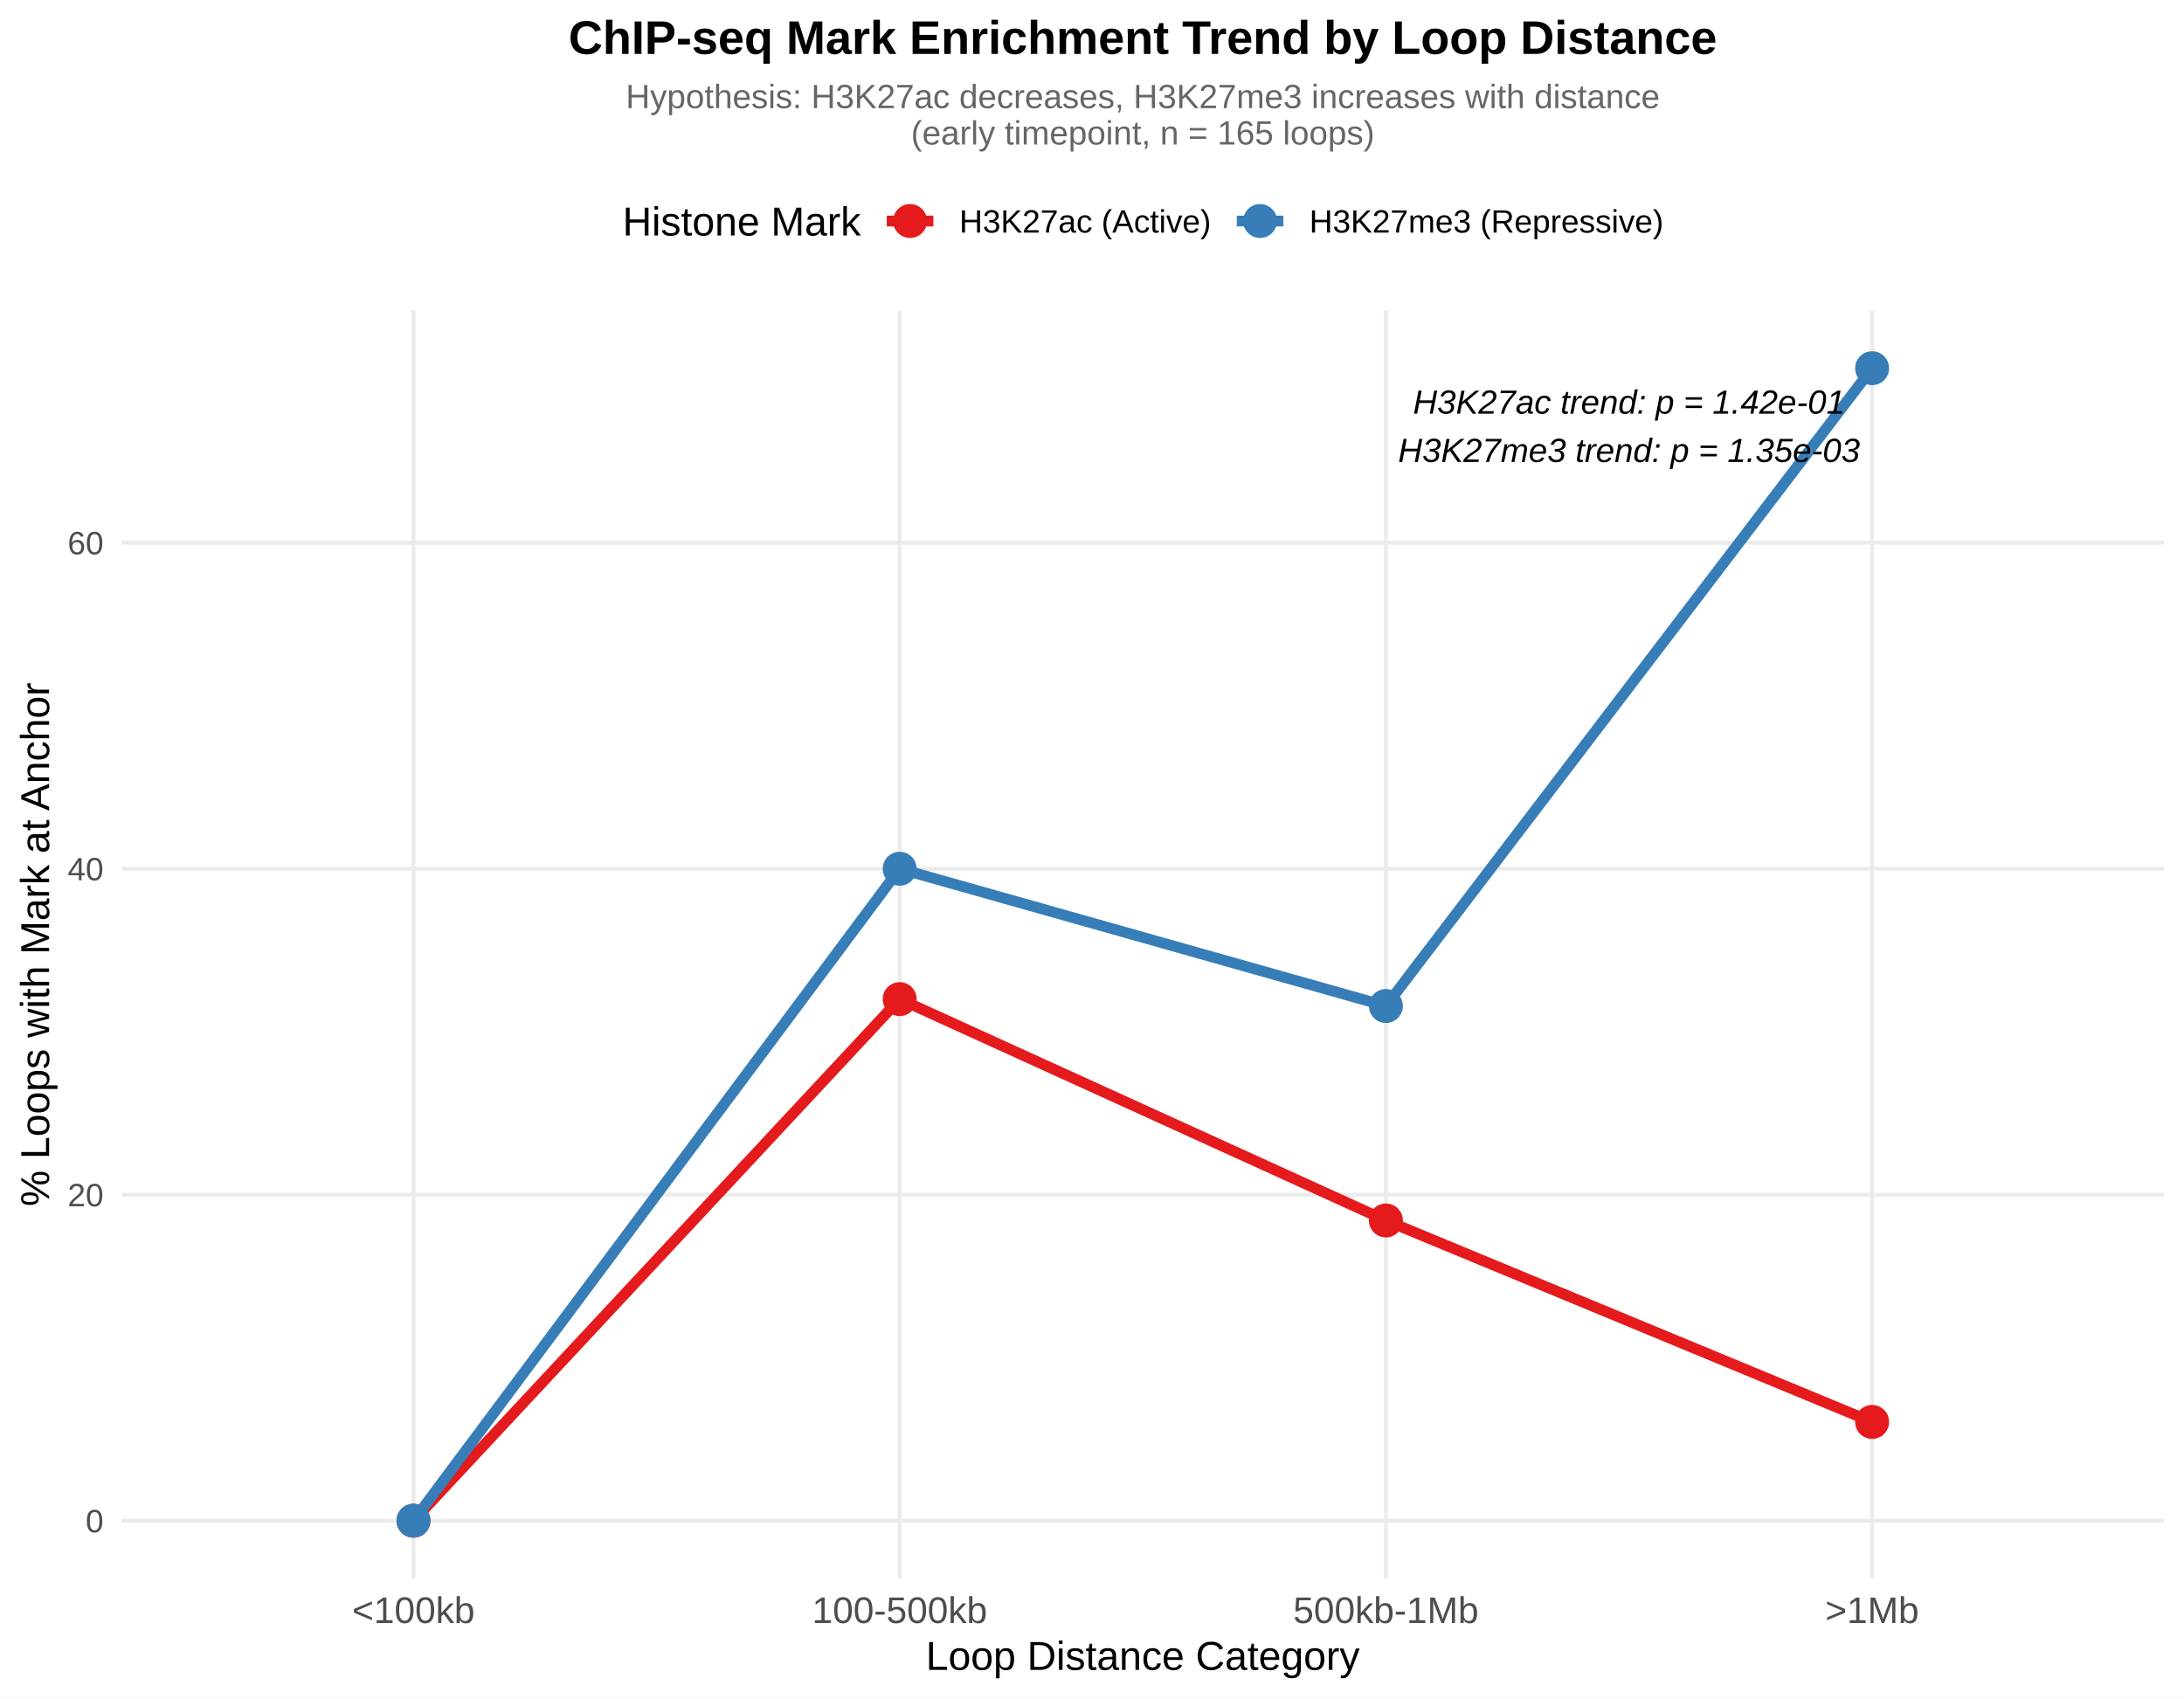
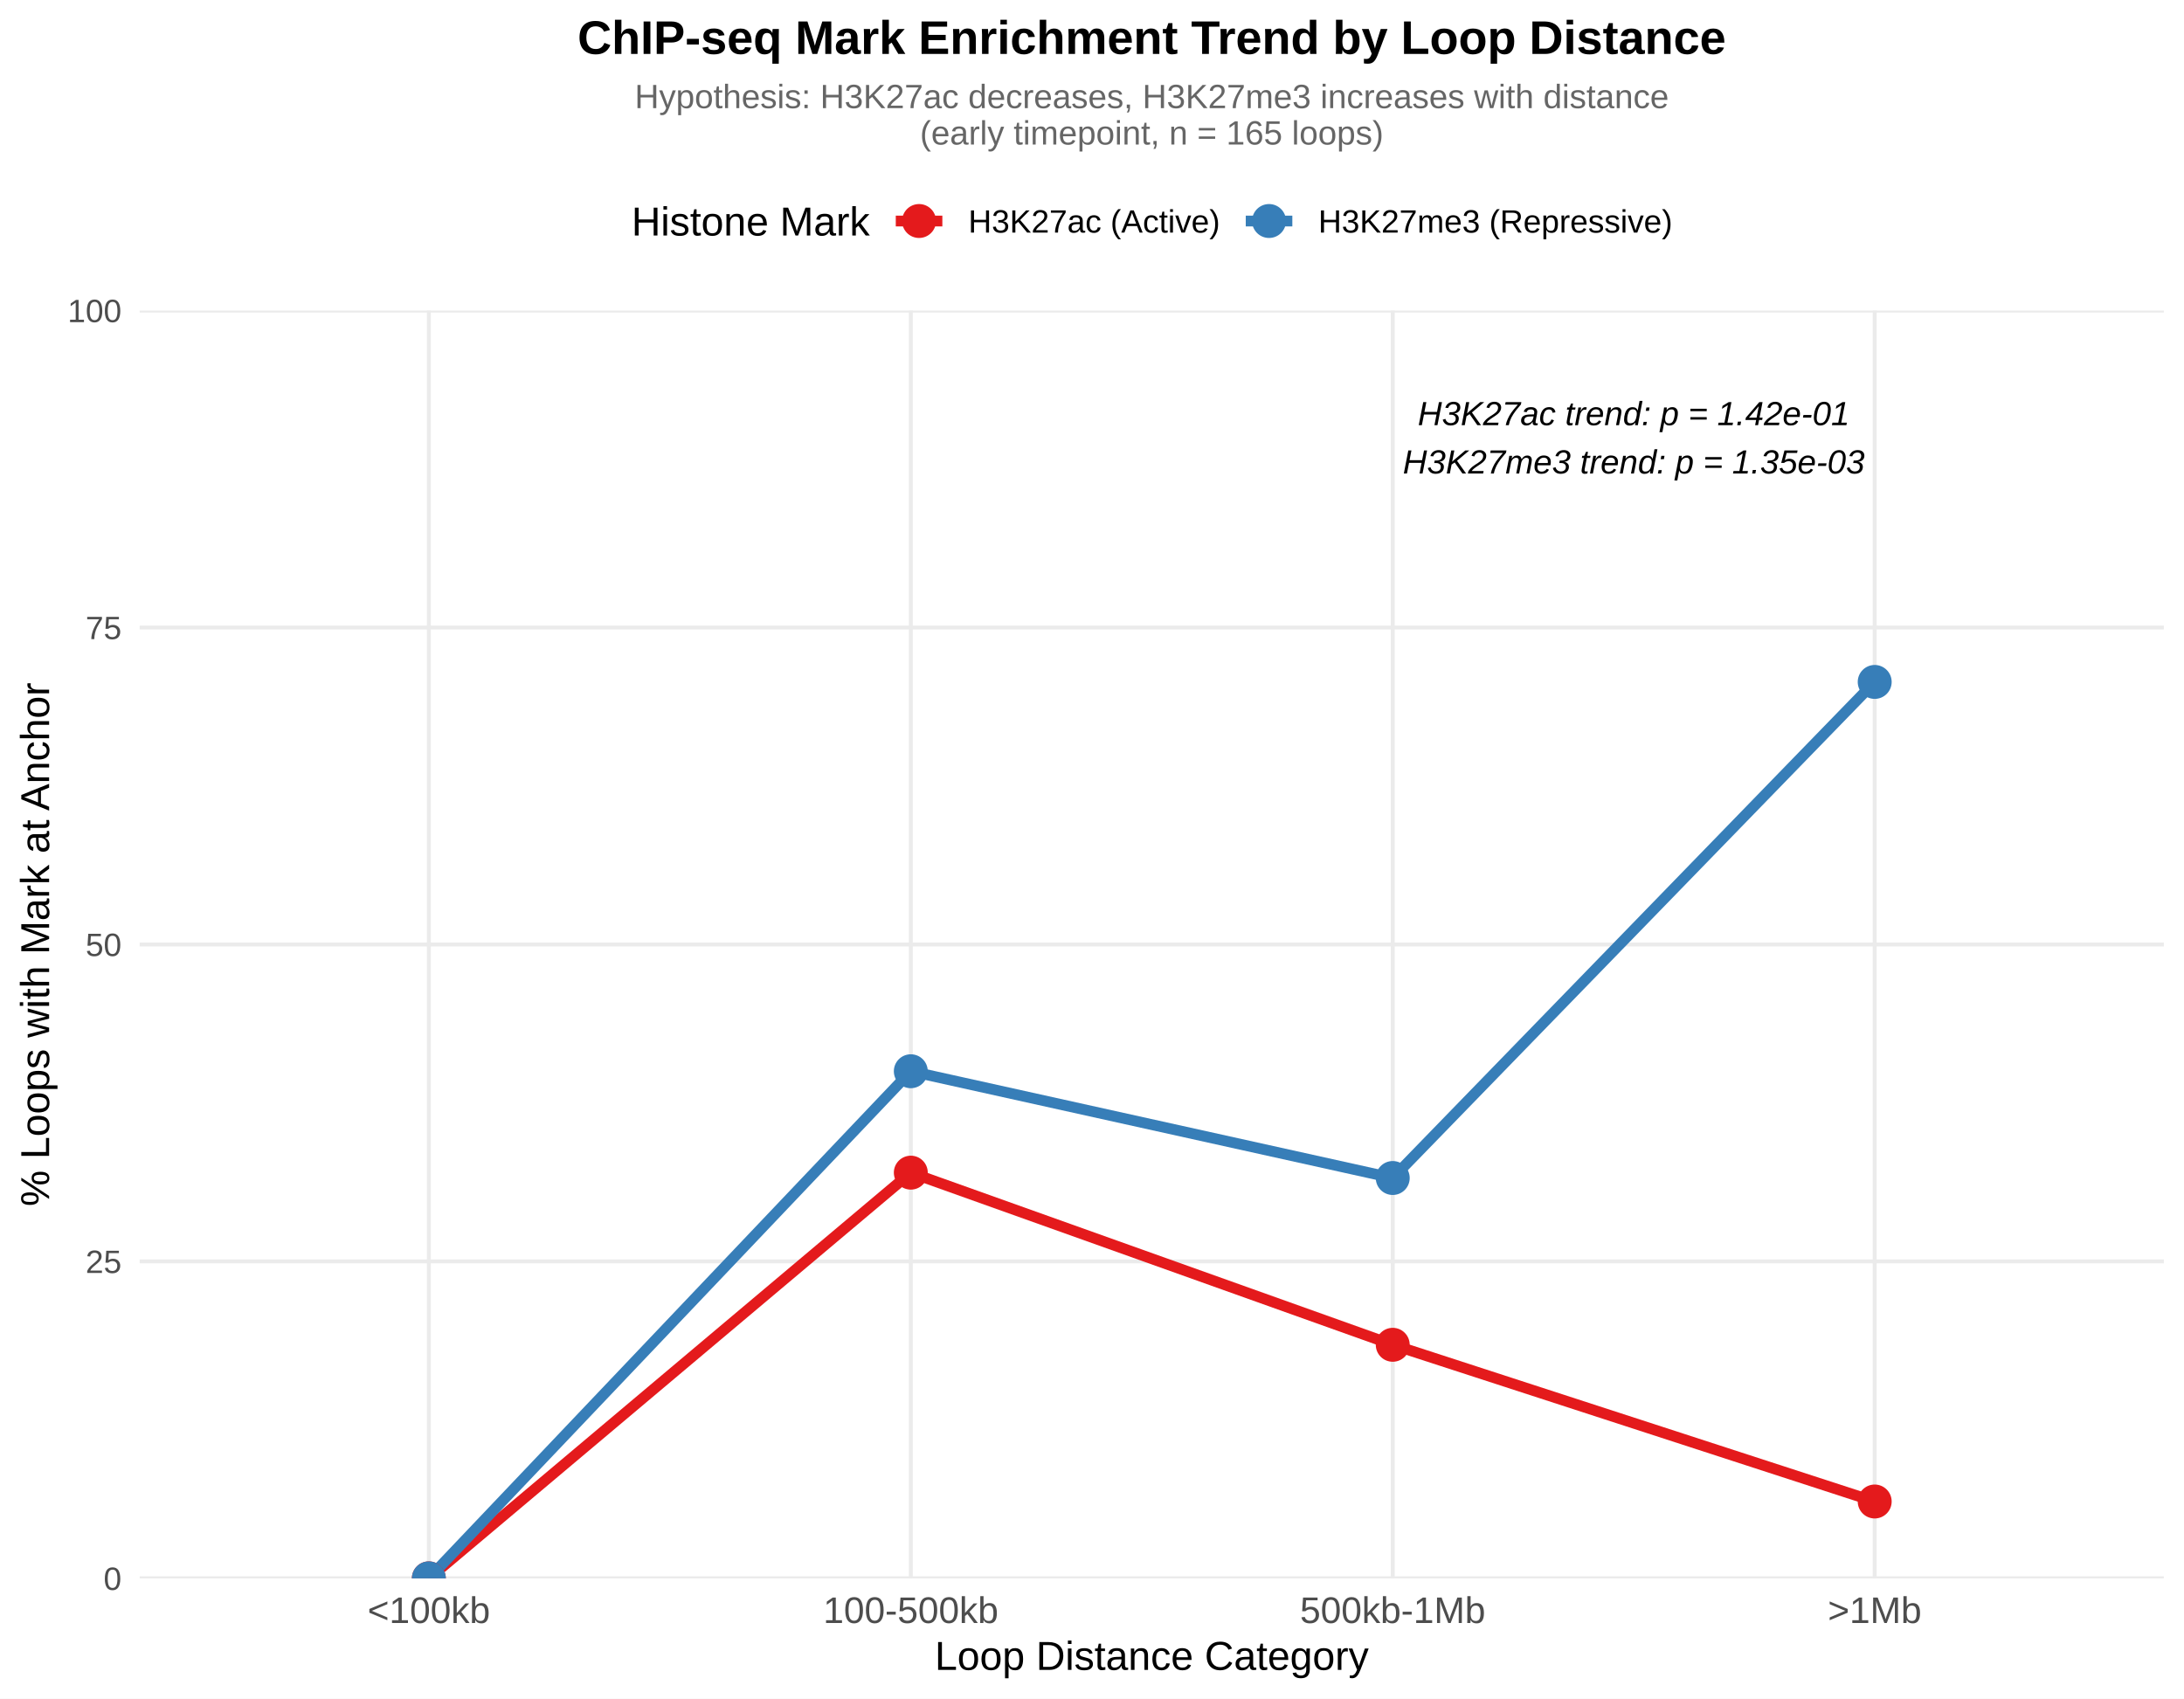
<svg xmlns="http://www.w3.org/2000/svg" width="648.00pt" height="504.00pt" viewBox="0 0 648.00 504.00">
  <g class="svglite">
    <defs>
      <style type="text/css">
    .svglite line, .svglite polyline, .svglite polygon, .svglite path, .svglite rect, .svglite circle {
      fill: none;
      stroke: #000000;
      stroke-linecap: round;
      stroke-linejoin: round;
      stroke-miterlimit: 10.00;
    }
    .svglite text {
      white-space: pre;
    }
    .svglite g.glyphgroup path {
      fill: inherit;
      stroke: none;
    }
  </style>
    </defs>
    <rect width="100%" height="100%" style="stroke: none; fill: #FFFFFF;" />
    <defs>
      <clipPath id="cpMC4wMHw2NDguMDB8MC4wMHw1MDQuMDA=">
        <rect x="0.00" y="0.00" width="648.00" height="504.00" />
      </clipPath>
    </defs>
    <g clip-path="url(#cpMC4wMHw2NDguMDB8MC4wMHw1MDQuMDA=)">
      <rect x="0.00" y="0.00" width="648.00" height="504.00" style="stroke-width: 1.16; stroke: none; fill: #FFFFFF;" />
    </g>
    <defs>
-       <clipPath id="cpMzYuMTJ8NjQyLjAyfDkyLjE2fDQ2OC4zNA==">
-         <rect x="36.12" y="92.16" width="605.90" height="376.19" />
+       <clipPath id="cpNDEuNDV8NjQyLjAyfDkyLjE2fDQ2OC4zNA==">
+         <rect x="41.45" y="92.16" width="600.58" height="376.19" />
      </clipPath>
    </defs>
-     <g clip-path="url(#cpMzYuMTJ8NjQyLjAyfDkyLjE2fDQ2OC4zNA==)">
-       <polyline points="36.12,451.24 642.02,451.24 " style="stroke-width: 1.16; stroke: #EBEBEB; stroke-linecap: butt;" />
-       <polyline points="36.12,354.51 642.02,354.51 " style="stroke-width: 1.16; stroke: #EBEBEB; stroke-linecap: butt;" />
-       <polyline points="36.12,257.78 642.02,257.78 " style="stroke-width: 1.16; stroke: #EBEBEB; stroke-linecap: butt;" />
-       <polyline points="36.12,161.04 642.02,161.04 " style="stroke-width: 1.16; stroke: #EBEBEB; stroke-linecap: butt;" />
-       <polyline points="122.68,468.34 122.68,92.16 " style="stroke-width: 1.16; stroke: #EBEBEB; stroke-linecap: butt;" />
-       <polyline points="266.94,468.34 266.94,92.16 " style="stroke-width: 1.16; stroke: #EBEBEB; stroke-linecap: butt;" />
-       <polyline points="411.20,468.34 411.20,92.16 " style="stroke-width: 1.16; stroke: #EBEBEB; stroke-linecap: butt;" />
-       <polyline points="555.46,468.34 555.46,92.16 " style="stroke-width: 1.16; stroke: #EBEBEB; stroke-linecap: butt;" />
-       <polyline points="122.68,451.24 266.94,296.47 411.20,362.15 555.46,421.93 " style="stroke-width: 3.20; stroke: #E41A1C; stroke-linecap: butt;" />
-       <polyline points="122.68,451.24 266.94,257.78 411.20,298.51 555.46,109.26 " style="stroke-width: 3.20; stroke: #377EB8; stroke-linecap: butt;" />
-       <circle cx="122.68" cy="451.24" r="4.65" style="stroke-width: 0.77; stroke: #E41A1C; fill: #E41A1C;" />
-       <circle cx="122.68" cy="451.24" r="4.65" style="stroke-width: 0.77; stroke: #377EB8; fill: #377EB8;" />
-       <circle cx="266.94" cy="296.47" r="4.65" style="stroke-width: 0.77; stroke: #E41A1C; fill: #E41A1C;" />
-       <circle cx="266.94" cy="257.78" r="4.65" style="stroke-width: 0.77; stroke: #377EB8; fill: #377EB8;" />
-       <circle cx="411.20" cy="362.15" r="4.65" style="stroke-width: 0.77; stroke: #E41A1C; fill: #E41A1C;" />
-       <circle cx="411.20" cy="298.51" r="4.65" style="stroke-width: 0.77; stroke: #377EB8; fill: #377EB8;" />
-       <circle cx="555.46" cy="421.93" r="4.65" style="stroke-width: 0.77; stroke: #E41A1C; fill: #E41A1C;" />
-       <circle cx="555.46" cy="109.26" r="4.65" style="stroke-width: 0.77; stroke: #377EB8; fill: #377EB8;" />
-       <text x="483.33" y="122.75" text-anchor="middle" style="font-size: 9.96px; font-style: italic; font-family: &quot;Arial&quot;;" textLength="128.05px" lengthAdjust="spacingAndGlyphs">H3K27ac trend: p = 1.42e-01</text>
-       <text x="483.33" y="137.09" text-anchor="middle" style="font-size: 9.96px; font-style: italic; font-family: &quot;Arial&quot;;" textLength="136.89px" lengthAdjust="spacingAndGlyphs">H3K27me3 trend: p = 1.35e-03</text>
+     <g clip-path="url(#cpNDEuNDV8NjQyLjAyfDkyLjE2fDQ2OC4zNA==)">
+       <polyline points="41.45,468.34 642.02,468.34 " style="stroke-width: 1.16; stroke: #EBEBEB; stroke-linecap: butt;" />
+       <polyline points="41.45,374.30 642.02,374.30 " style="stroke-width: 1.16; stroke: #EBEBEB; stroke-linecap: butt;" />
+       <polyline points="41.45,280.25 642.02,280.25 " style="stroke-width: 1.16; stroke: #EBEBEB; stroke-linecap: butt;" />
+       <polyline points="41.45,186.20 642.02,186.20 " style="stroke-width: 1.16; stroke: #EBEBEB; stroke-linecap: butt;" />
+       <polyline points="41.45,92.16 642.02,92.16 " style="stroke-width: 1.16; stroke: #EBEBEB; stroke-linecap: butt;" />
+       <polyline points="127.24,468.34 127.24,92.16 " style="stroke-width: 1.16; stroke: #EBEBEB; stroke-linecap: butt;" />
+       <polyline points="270.24,468.34 270.24,92.16 " style="stroke-width: 1.16; stroke: #EBEBEB; stroke-linecap: butt;" />
+       <polyline points="413.23,468.34 413.23,92.16 " style="stroke-width: 1.16; stroke: #EBEBEB; stroke-linecap: butt;" />
+       <polyline points="556.23,468.34 556.23,92.16 " style="stroke-width: 1.16; stroke: #EBEBEB; stroke-linecap: butt;" />
+       <polyline points="127.24,468.34 270.24,347.96 413.23,399.04 556.23,445.54 " style="stroke-width: 3.20; stroke: #E41A1C; stroke-linecap: butt;" />
+       <polyline points="127.24,468.34 270.24,317.87 413.23,349.55 556.23,202.35 " style="stroke-width: 3.20; stroke: #377EB8; stroke-linecap: butt;" />
+       <circle cx="127.24" cy="468.34" r="4.65" style="stroke-width: 0.77; stroke: #E41A1C; fill: #E41A1C;" />
+       <circle cx="127.24" cy="468.34" r="4.65" style="stroke-width: 0.77; stroke: #377EB8; fill: #377EB8;" />
+       <circle cx="270.24" cy="347.96" r="4.65" style="stroke-width: 0.77; stroke: #E41A1C; fill: #E41A1C;" />
+       <circle cx="270.24" cy="317.87" r="4.65" style="stroke-width: 0.77; stroke: #377EB8; fill: #377EB8;" />
+       <circle cx="413.23" cy="399.04" r="4.65" style="stroke-width: 0.77; stroke: #E41A1C; fill: #E41A1C;" />
+       <circle cx="413.23" cy="349.55" r="4.65" style="stroke-width: 0.77; stroke: #377EB8; fill: #377EB8;" />
+       <circle cx="556.23" cy="445.54" r="4.65" style="stroke-width: 0.77; stroke: #E41A1C; fill: #E41A1C;" />
+       <circle cx="556.23" cy="202.35" r="4.65" style="stroke-width: 0.77; stroke: #377EB8; fill: #377EB8;" />
+       <text x="484.73" y="126.17" text-anchor="middle" style="font-size: 9.96px; font-style: italic; font-family: &quot;Arial&quot;;" textLength="128.05px" lengthAdjust="spacingAndGlyphs">H3K27ac trend: p = 1.42e-01</text>
+       <text x="484.73" y="140.51" text-anchor="middle" style="font-size: 9.96px; font-style: italic; font-family: &quot;Arial&quot;;" textLength="136.89px" lengthAdjust="spacingAndGlyphs">H3K27me3 trend: p = 1.35e-03</text>
    </g>
    <g clip-path="url(#cpMC4wMHw2NDguMDB8MC4wMHw1MDQuMDA=)">
-       <text x="30.74" y="454.68" text-anchor="end" style="font-size: 9.60px;fill: #4D4D4D; font-family: &quot;Arial&quot;;" textLength="5.33px" lengthAdjust="spacingAndGlyphs">0</text>
-       <text x="30.74" y="357.94" text-anchor="end" style="font-size: 9.60px;fill: #4D4D4D; font-family: &quot;Arial&quot;;" textLength="10.66px" lengthAdjust="spacingAndGlyphs">20</text>
-       <text x="30.74" y="261.21" text-anchor="end" style="font-size: 9.60px;fill: #4D4D4D; font-family: &quot;Arial&quot;;" textLength="10.66px" lengthAdjust="spacingAndGlyphs">40</text>
-       <text x="30.74" y="164.48" text-anchor="end" style="font-size: 9.60px;fill: #4D4D4D; font-family: &quot;Arial&quot;;" textLength="10.66px" lengthAdjust="spacingAndGlyphs">60</text>
-       <text x="122.68" y="481.60" text-anchor="middle" style="font-size: 11.00px;fill: #4D4D4D; font-family: &quot;Arial&quot;;" textLength="36.42px" lengthAdjust="spacingAndGlyphs">&lt;100kb</text>
-       <text x="266.94" y="481.60" text-anchor="middle" style="font-size: 11.00px;fill: #4D4D4D; font-family: &quot;Arial&quot;;" textLength="52.03px" lengthAdjust="spacingAndGlyphs">100-500kb</text>
-       <text x="411.20" y="481.60" text-anchor="middle" style="font-size: 11.00px;fill: #4D4D4D; font-family: &quot;Arial&quot;;" textLength="55.06px" lengthAdjust="spacingAndGlyphs">500kb-1Mb</text>
-       <text x="555.46" y="481.60" text-anchor="middle" style="font-size: 11.00px;fill: #4D4D4D; font-family: &quot;Arial&quot;;" textLength="27.83px" lengthAdjust="spacingAndGlyphs">&gt;1Mb</text>
-       <text x="339.07" y="495.50" text-anchor="middle" style="font-size: 12.00px; font-family: &quot;Arial&quot;;" textLength="128.72px" lengthAdjust="spacingAndGlyphs">Loop Distance Category</text>
+       <text x="36.07" y="471.78" text-anchor="end" style="font-size: 9.60px;fill: #4D4D4D; font-family: &quot;Arial&quot;;" textLength="5.33px" lengthAdjust="spacingAndGlyphs">0</text>
+       <text x="36.07" y="377.73" text-anchor="end" style="font-size: 9.60px;fill: #4D4D4D; font-family: &quot;Arial&quot;;" textLength="10.66px" lengthAdjust="spacingAndGlyphs">25</text>
+       <text x="36.07" y="283.68" text-anchor="end" style="font-size: 9.60px;fill: #4D4D4D; font-family: &quot;Arial&quot;;" textLength="10.66px" lengthAdjust="spacingAndGlyphs">50</text>
+       <text x="36.07" y="189.64" text-anchor="end" style="font-size: 9.60px;fill: #4D4D4D; font-family: &quot;Arial&quot;;" textLength="10.66px" lengthAdjust="spacingAndGlyphs">75</text>
+       <text x="36.07" y="95.59" text-anchor="end" style="font-size: 9.60px;fill: #4D4D4D; font-family: &quot;Arial&quot;;" textLength="15.98px" lengthAdjust="spacingAndGlyphs">100</text>
+       <text x="127.24" y="481.60" text-anchor="middle" style="font-size: 11.00px;fill: #4D4D4D; font-family: &quot;Arial&quot;;" textLength="36.42px" lengthAdjust="spacingAndGlyphs">&lt;100kb</text>
+       <text x="270.24" y="481.60" text-anchor="middle" style="font-size: 11.00px;fill: #4D4D4D; font-family: &quot;Arial&quot;;" textLength="52.03px" lengthAdjust="spacingAndGlyphs">100-500kb</text>
+       <text x="413.23" y="481.60" text-anchor="middle" style="font-size: 11.00px;fill: #4D4D4D; font-family: &quot;Arial&quot;;" textLength="55.06px" lengthAdjust="spacingAndGlyphs">500kb-1Mb</text>
+       <text x="556.23" y="481.60" text-anchor="middle" style="font-size: 11.00px;fill: #4D4D4D; font-family: &quot;Arial&quot;;" textLength="27.83px" lengthAdjust="spacingAndGlyphs">&gt;1Mb</text>
+       <text x="341.73" y="495.50" text-anchor="middle" style="font-size: 12.00px; font-family: &quot;Arial&quot;;" textLength="128.72px" lengthAdjust="spacingAndGlyphs">Loop Distance Category</text>
      <text transform="translate(14.57,280.25) rotate(-90)" text-anchor="middle" style="font-size: 12.00px; font-family: &quot;Arial&quot;;" textLength="155.38px" lengthAdjust="spacingAndGlyphs">% Loops with Mark at Anchor</text>
-       <text x="184.72" y="69.88" style="font-size: 12.00px; font-family: &quot;Arial&quot;;" textLength="70.69px" lengthAdjust="spacingAndGlyphs">Histone Mark</text>
-       <line x1="263.11" y1="65.58" x2="276.94" y2="65.58" style="stroke-width: 3.20; stroke: #E41A1C; stroke-linecap: butt;" />
-       <circle cx="270.02" cy="65.58" r="4.65" style="stroke-width: 0.77; stroke: #E41A1C; fill: #E41A1C;" />
-       <line x1="366.96" y1="65.58" x2="380.78" y2="65.58" style="stroke-width: 3.20; stroke: #377EB8; stroke-linecap: butt;" />
-       <circle cx="373.87" cy="65.58" r="4.65" style="stroke-width: 0.77; stroke: #377EB8; fill: #377EB8;" />
-       <text x="284.64" y="69.02" style="font-size: 9.60px; font-family: &quot;Arial&quot;;" textLength="74.61px" lengthAdjust="spacingAndGlyphs">H3K27ac (Active)</text>
-       <text x="388.49" y="69.02" style="font-size: 9.60px; font-family: &quot;Arial&quot;;" textLength="104.94px" lengthAdjust="spacingAndGlyphs">H3K27me3 (Repressive)</text>
-       <text x="339.07" y="32.09" text-anchor="middle" style="font-size: 10.00px;fill: #666666; font-family: &quot;Arial&quot;;" textLength="306.86px" lengthAdjust="spacingAndGlyphs">Hypothesis: H3K27ac decreases, H3K27me3 increases with distance</text>
-       <text x="339.07" y="42.89" text-anchor="middle" style="font-size: 10.00px;fill: #666666; font-family: &quot;Arial&quot;;" textLength="137.59px" lengthAdjust="spacingAndGlyphs">(early timepoint, n = 165 loops)</text>
-       <text x="339.07" y="16.00" text-anchor="middle" style="font-size: 14.00px; font-weight: bold; font-family: &quot;Arial&quot;;" textLength="340.62px" lengthAdjust="spacingAndGlyphs">ChIP-seq Mark Enrichment Trend by Loop Distance</text>
+       <text x="187.38" y="69.88" style="font-size: 12.00px; font-family: &quot;Arial&quot;;" textLength="70.69px" lengthAdjust="spacingAndGlyphs">Histone Mark</text>
+       <line x1="265.78" y1="65.58" x2="279.60" y2="65.58" style="stroke-width: 3.20; stroke: #E41A1C; stroke-linecap: butt;" />
+       <circle cx="272.69" cy="65.58" r="4.65" style="stroke-width: 0.77; stroke: #E41A1C; fill: #E41A1C;" />
+       <line x1="369.62" y1="65.58" x2="383.44" y2="65.58" style="stroke-width: 3.20; stroke: #377EB8; stroke-linecap: butt;" />
+       <circle cx="376.53" cy="65.58" r="4.65" style="stroke-width: 0.77; stroke: #377EB8; fill: #377EB8;" />
+       <text x="287.31" y="69.02" style="font-size: 9.60px; font-family: &quot;Arial&quot;;" textLength="74.61px" lengthAdjust="spacingAndGlyphs">H3K27ac (Active)</text>
+       <text x="391.15" y="69.02" style="font-size: 9.60px; font-family: &quot;Arial&quot;;" textLength="104.94px" lengthAdjust="spacingAndGlyphs">H3K27me3 (Repressive)</text>
+       <text x="341.73" y="32.09" text-anchor="middle" style="font-size: 10.00px;fill: #666666; font-family: &quot;Arial&quot;;" textLength="306.86px" lengthAdjust="spacingAndGlyphs">Hypothesis: H3K27ac decreases, H3K27me3 increases with distance</text>
+       <text x="341.73" y="42.89" text-anchor="middle" style="font-size: 10.00px;fill: #666666; font-family: &quot;Arial&quot;;" textLength="137.59px" lengthAdjust="spacingAndGlyphs">(early timepoint, n = 165 loops)</text>
+       <text x="341.73" y="16.00" text-anchor="middle" style="font-size: 14.00px; font-weight: bold; font-family: &quot;Arial&quot;;" textLength="340.62px" lengthAdjust="spacingAndGlyphs">ChIP-seq Mark Enrichment Trend by Loop Distance</text>
    </g>
  </g>
</svg>
